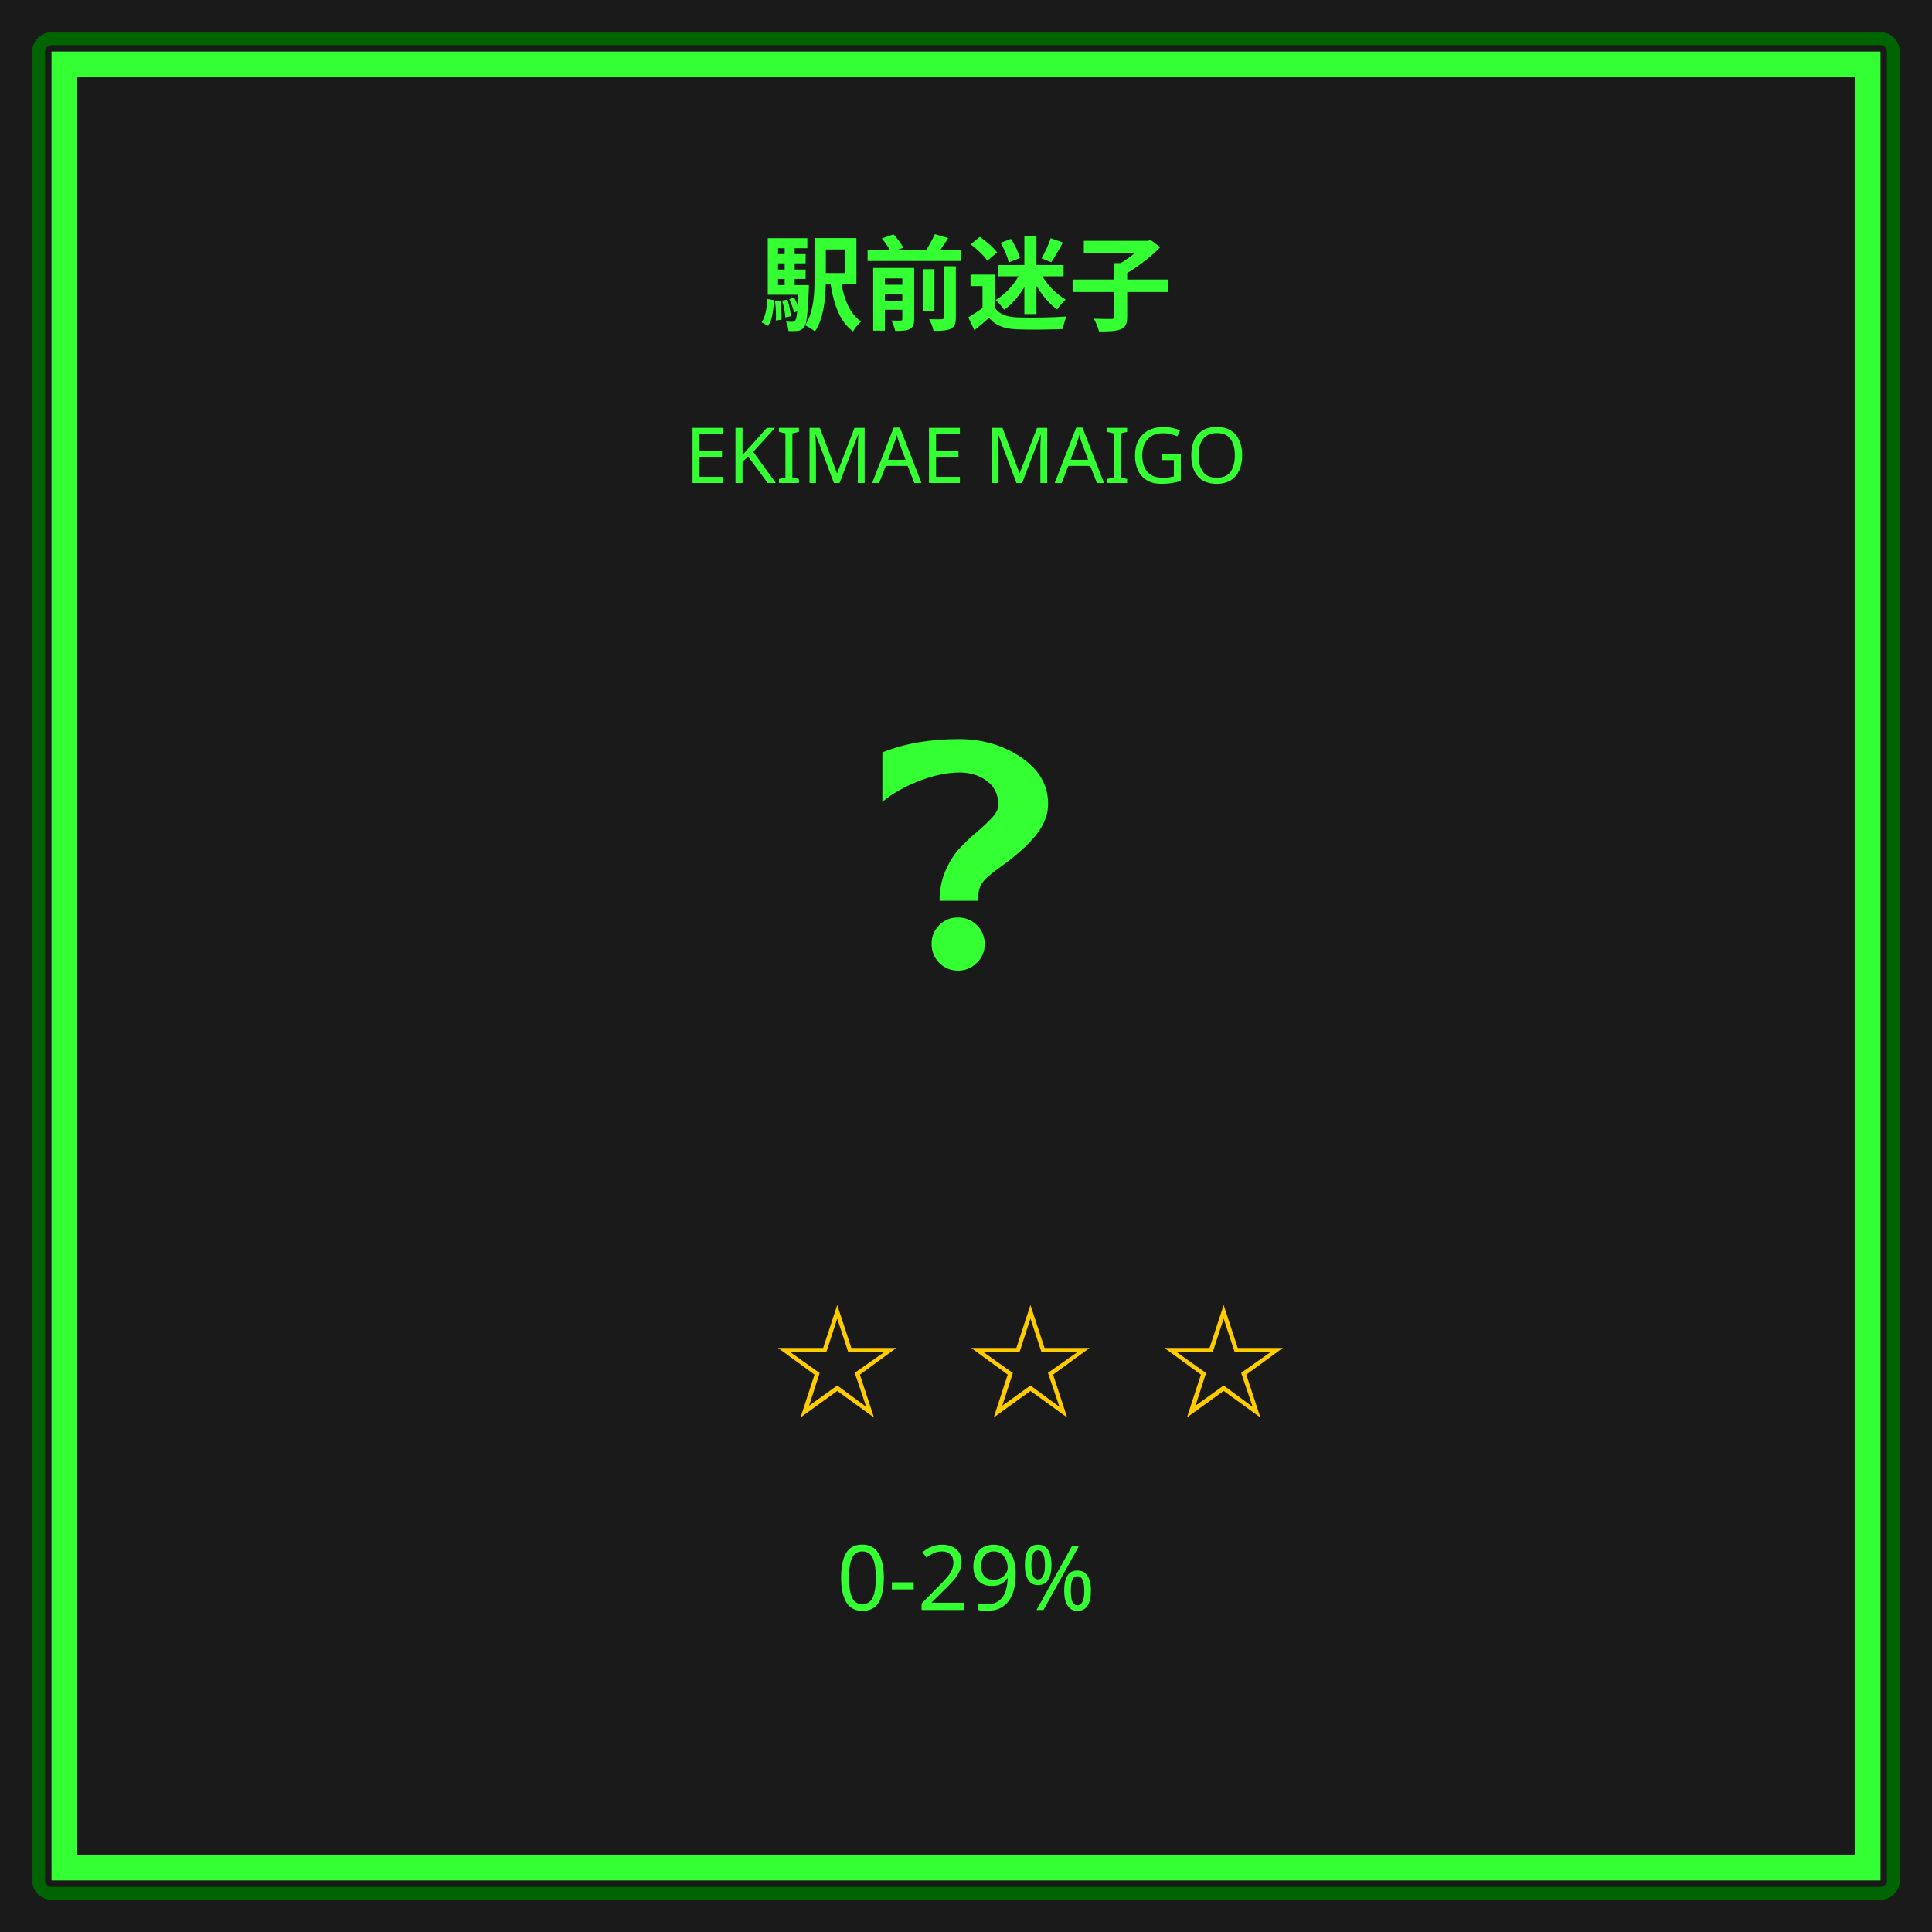
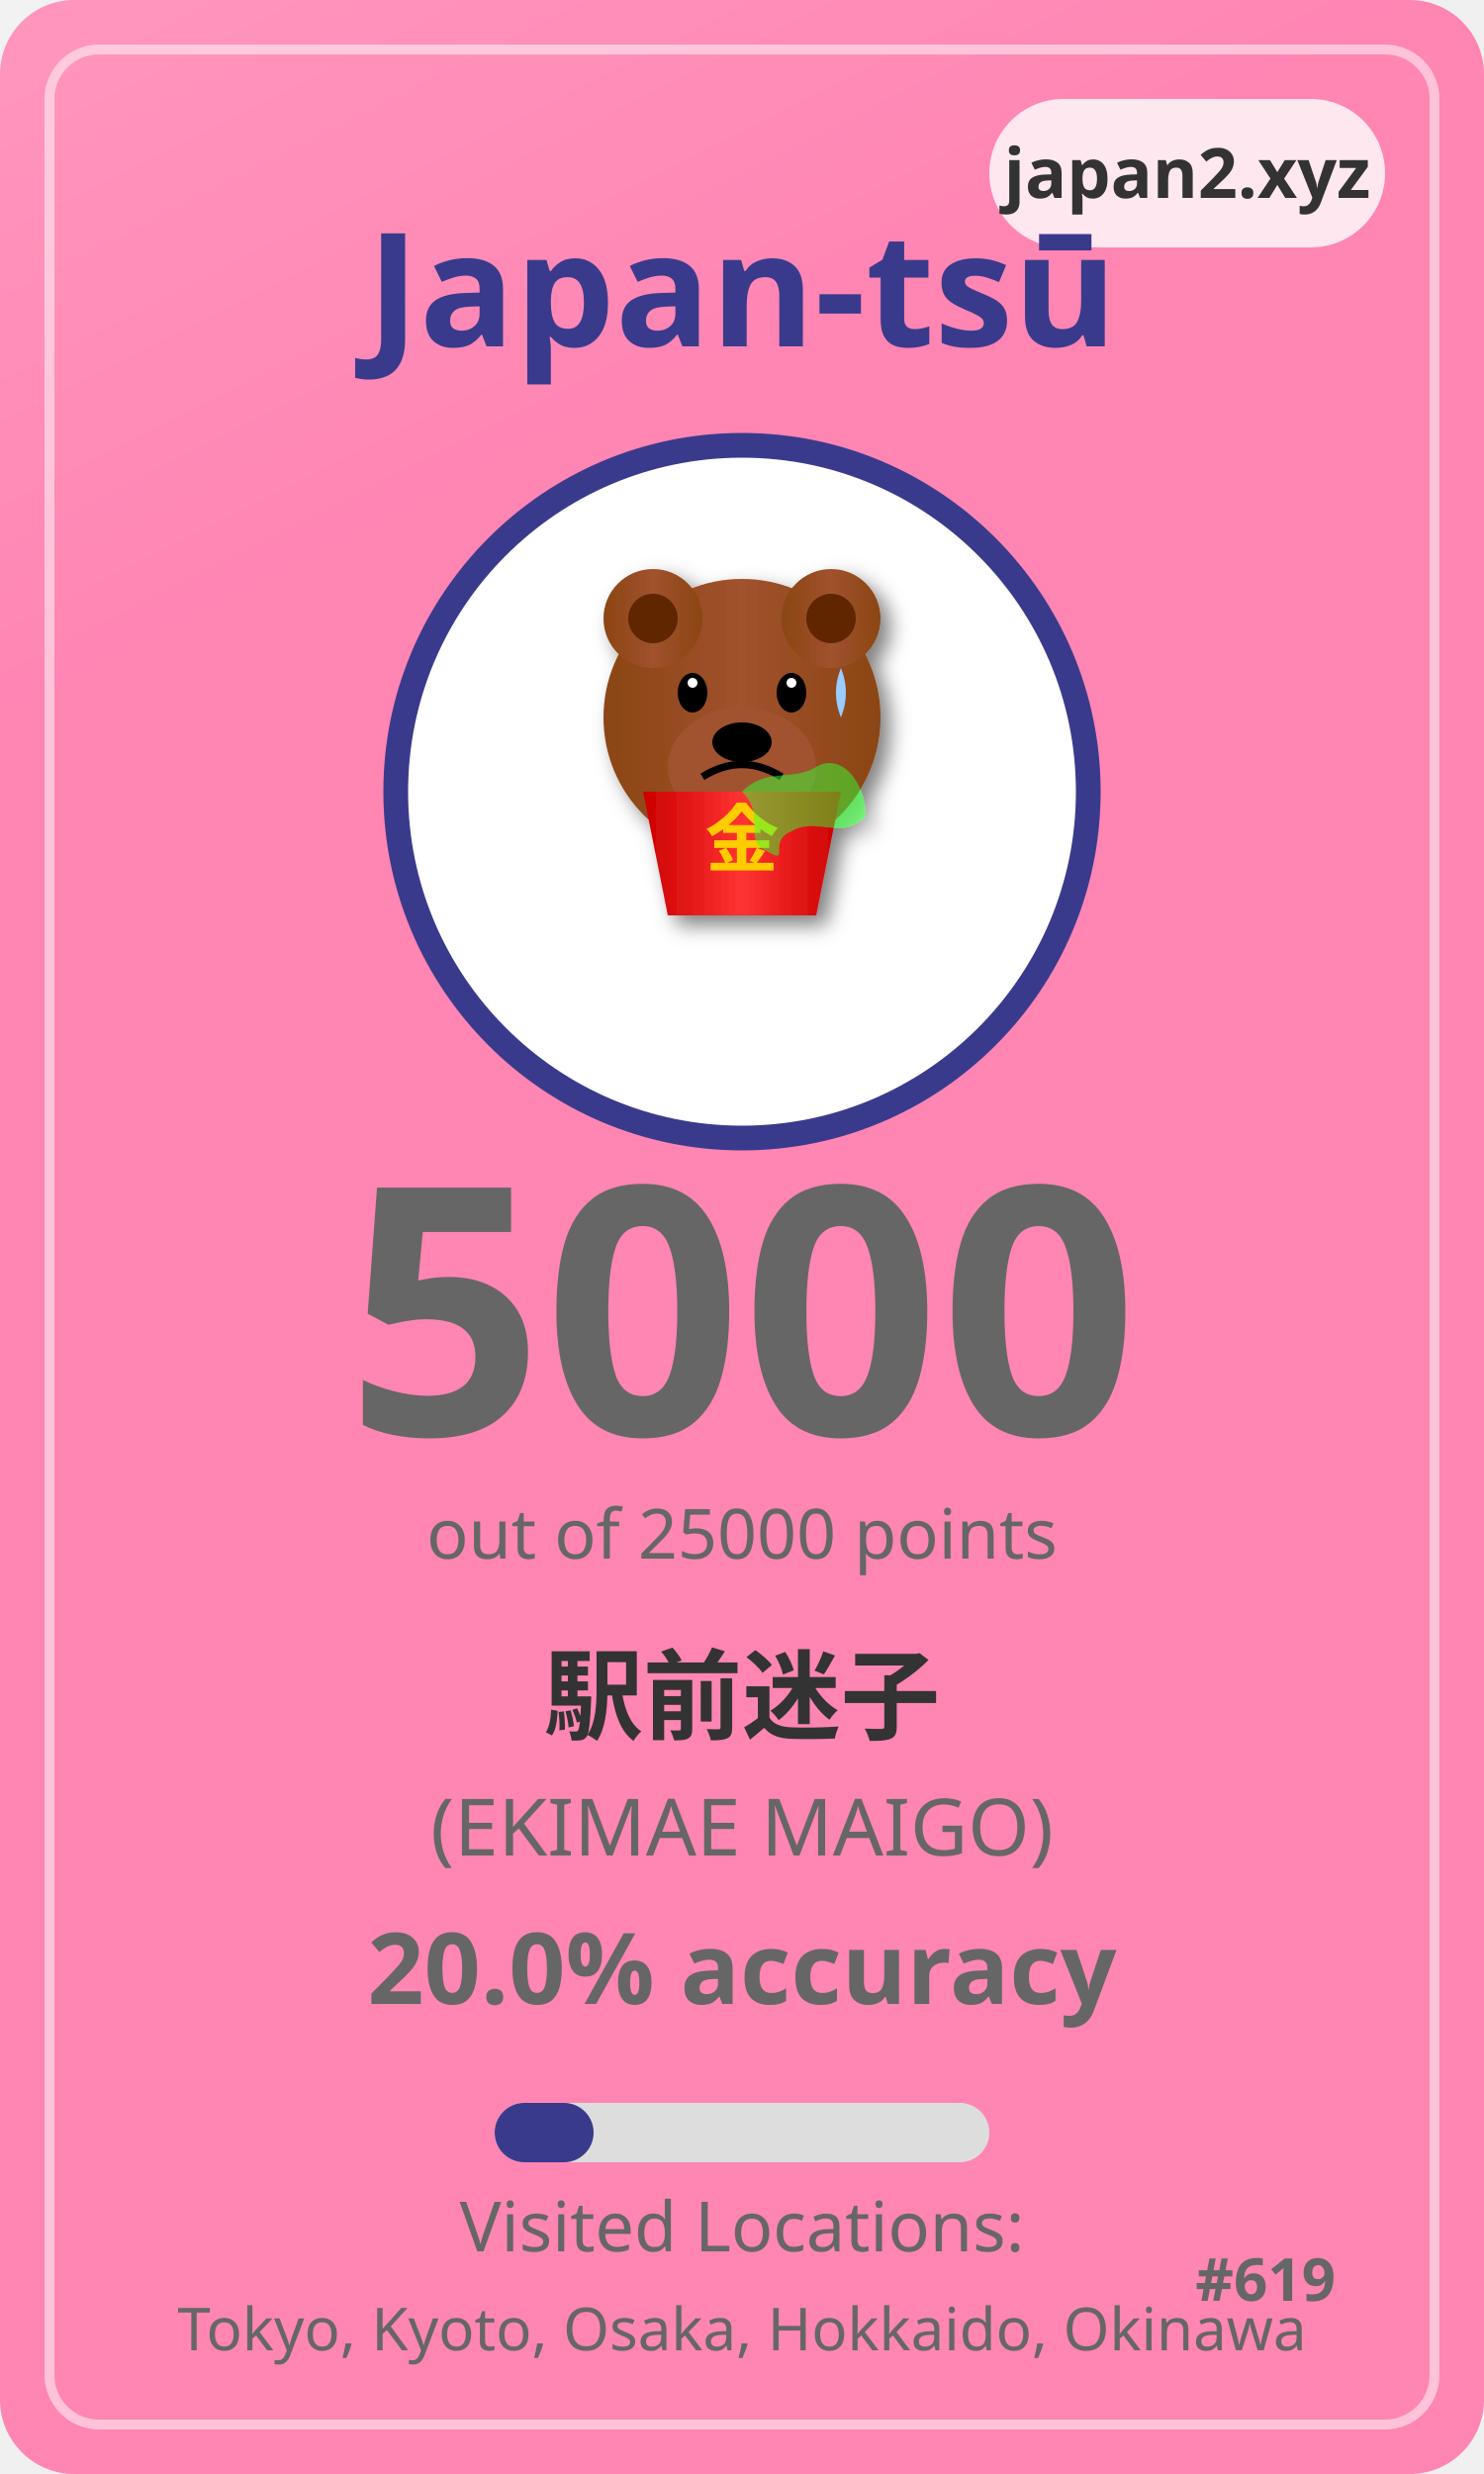
- <svg xmlns="http://www.w3.org/2000/svg" width="300" height="300" viewBox="0 0 300 300">
-   <rect width="300" height="300" fill="#1a1a1a" />
-   <rect x="10" y="10" width="280" height="280" fill="none" stroke="#33ff33" stroke-width="4" />
-   <rect x="6" y="6" width="288" height="288" fill="none" stroke="#006400" stroke-width="2" rx="2" ry="2" />
-   <text x="150" y="50" font-family="sans-serif" font-size="16" fill="#33ff33" text-anchor="middle" font-weight="bold">駅前迷子</text>
-   <text x="150" y="75" font-family="sans-serif" font-size="12" fill="#33ff33" text-anchor="middle">EKIMAE MAIGO</text>
-   <text x="150" y="150" font-family="sans-serif" font-size="48" fill="#33ff33" text-anchor="middle">❓</text>
-   <text x="130" y="220" font-family="sans-serif" font-size="24" fill="#ffcc00" text-anchor="middle">☆</text>
-   <text x="160" y="220" font-family="sans-serif" font-size="24" fill="#ffcc00" text-anchor="middle">☆</text>
-   <text x="190" y="220" font-family="sans-serif" font-size="24" fill="#ffcc00" text-anchor="middle">☆</text>
-   <text x="150" y="250" font-family="sans-serif" font-size="14" fill="#33ff33" text-anchor="middle">0-29%</text>
+ <svg xmlns="http://www.w3.org/2000/svg" width="300" height="500" viewBox="0 0 300 500" preserveAspectRatio="xMidYMid meet">
+   <rect width="300" height="500" fill="#FF85B3" rx="15" ry="15" />
+   <rect x="10" y="10" width="280" height="480" fill="none" stroke="#FFFFFF" stroke-width="2" rx="10" ry="10" stroke-opacity="0.5" />
+   <rect x="0" y="0" width="300" height="150" fill="url(#cardShine)" opacity="0.2" />
+   <rect x="200" y="20" width="80" height="30" rx="15" ry="15" fill="#FFFFFF" opacity="0.8" />
+   <text x="240" y="40" font-family="sans-serif" font-size="14" fill="#333333" text-anchor="middle" font-weight="bold">japan2.xyz</text>
+   <text x="150" y="70" font-family="sans-serif" font-size="32" fill="#3A3A8C" text-anchor="middle" font-weight="bold">Japan-tsū</text>
+   <defs>
+     <linearGradient id="cardShine" x1="0%" y1="0%" x2="100%" y2="100%">
+       <stop offset="0%" style="stop-color:#FFFFFF;stop-opacity:0.7" />
+       <stop offset="50%" style="stop-color:#FFFFFF;stop-opacity:0" />
+       <stop offset="100%" style="stop-color:#FFFFFF;stop-opacity:0" />
+     </linearGradient>
+   </defs>
+   <circle cx="150" cy="160" r="70" fill="#FFFFFF" stroke="#3A3A8C" stroke-width="5" />
+   <circle cx="150" cy="160" r="65" fill="none" stroke="#FFFFFF" stroke-width="2" stroke-opacity="0.5" />
+   <g transform="translate(150, 160)">
+     <defs>
+       <filter id="shadow" x="-20%" y="-20%" width="140%" height="140%">
+         <feGaussianBlur in="SourceAlpha" stdDeviation="2" />
+         <feOffset dx="2" dy="2" result="offsetblur" />
+         <feComponentTransfer>
+           <feFuncA type="linear" slope="0.5" />
+         </feComponentTransfer>
+         <feMerge>
+           <feMergeNode />
+           <feMergeNode in="SourceGraphic" />
+         </feMerge>
+       </filter>
+       <linearGradient id="hairGradient" x1="0%" y1="0%" x2="100%" y2="0%">
+         <stop offset="0%" style="stop-color:#000000;stop-opacity:1" />
+         <stop offset="50%" style="stop-color:#333333;stop-opacity:1" />
+         <stop offset="100%" style="stop-color:#000000;stop-opacity:1" />
+       </linearGradient>
+       <linearGradient id="redGradient" x1="0%" y1="0%" x2="100%" y2="0%">
+         <stop offset="0%" style="stop-color:#cc0000;stop-opacity:1" />
+         <stop offset="50%" style="stop-color:#ff3333;stop-opacity:1" />
+         <stop offset="100%" style="stop-color:#cc0000;stop-opacity:1" />
+       </linearGradient>
+       <linearGradient id="skinGradient" x1="0%" y1="0%" x2="100%" y2="0%">
+         <stop offset="0%" style="stop-color:#ffccaa;stop-opacity:1" />
+         <stop offset="50%" style="stop-color:#ffddbb;stop-opacity:1" />
+         <stop offset="100%" style="stop-color:#ffccaa;stop-opacity:1" />
+       </linearGradient>
+       <linearGradient id="bearGradient" x1="0%" y1="0%" x2="100%" y2="0%">
+         <stop offset="0%" style="stop-color:#8B4513;stop-opacity:1" />
+         <stop offset="50%" style="stop-color:#A0522D;stop-opacity:1" />
+         <stop offset="100%" style="stop-color:#8B4513;stop-opacity:1" />
+       </linearGradient>
+       <linearGradient id="tanukiGradient" x1="0%" y1="0%" x2="100%" y2="0%">
+         <stop offset="0%" style="stop-color:#D2B48C;stop-opacity:1" />
+         <stop offset="50%" style="stop-color:#DEB887;stop-opacity:1" />
+         <stop offset="100%" style="stop-color:#D2B48C;stop-opacity:1" />
+       </linearGradient>
+       <linearGradient id="rabbitGradient" x1="0%" y1="0%" x2="100%" y2="0%">
+         <stop offset="0%" style="stop-color:#F5F5F5;stop-opacity:1" />
+         <stop offset="50%" style="stop-color:#FFFFFF;stop-opacity:1" />
+         <stop offset="100%" style="stop-color:#F5F5F5;stop-opacity:1" />
+       </linearGradient>
+       <linearGradient id="monkeyGradient" x1="0%" y1="0%" x2="100%" y2="0%">
+         <stop offset="0%" style="stop-color:#A0522D;stop-opacity:1" />
+         <stop offset="50%" style="stop-color:#CD853F;stop-opacity:1" />
+         <stop offset="100%" style="stop-color:#A0522D;stop-opacity:1" />
+       </linearGradient>
+       <animate id="blinkAnim" attributeName="opacity" values="1;0;1" dur="3s" begin="2s" repeatCount="indefinite" />
+     </defs>
+     <g filter="url(#shadow)">
+       <circle cx="0" cy="-15" r="28" fill="url(#bearGradient)" />
+       <circle cx="-18" cy="-35" r="10" fill="url(#bearGradient)" />
+       <circle cx="18" cy="-35" r="10" fill="url(#bearGradient)" />
+       <circle cx="-18" cy="-35" r="5" fill="#5E2605" />
+       <circle cx="18" cy="-35" r="5" fill="#5E2605" />
+       <ellipse cx="0" cy="-5" rx="15" ry="12" fill="#A0522D" />
+       <g class="eyes">
+         <ellipse cx="-10" cy="-20" rx="3" ry="4" fill="#000000" />
+         <ellipse cx="10" cy="-20" rx="3" ry="4" fill="#000000" />
+         <ellipse cx="-10" cy="-22" rx="1" ry="1" fill="#FFFFFF" />
+         <ellipse cx="10" cy="-22" rx="1" ry="1" fill="#FFFFFF" />
+       </g>
+       <ellipse cx="0" cy="-10" rx="6" ry="4" fill="#000000" />
+       <path d="M-8,-3 Q0,-8 8,-3" stroke="#000000" stroke-width="1.5" fill="none" />
+       <path d="M-20,0 L-15,25 L15,25 L20,0 Z" fill="url(#redGradient)" />
+       <text x="0" y="15" font-family="sans-serif" font-size="15" fill="#ffcc00" text-anchor="middle" font-weight="bold">金</text>
+       <path d="M20,-25 Q22,-20 20,-15 Q18,-20 20,-25 Z" fill="#99ccff" />
+       <g transform="translate(20,0) rotate(180)">
+         <path d="M-5,-5 C0,-10 5,-5 10,-8 C15,-10 10,-15 15,-12 C20,-10 15,-5 20,0 C15,5 10,2 5,5 C0,8 -5,2 -5,-5 Z" fill="#33ff33" opacity="0.5" />
+       </g>
+     </g>
+     <animateTransform attributeName="transform" type="rotate" from="-3 150 140" to="3 150 140" dur="1.5s" repeatCount="indefinite" additive="sum" />
+     <animateTransform attributeName="transform" type="translate" from="-2 0" to="2 0" dur="1s" repeatCount="indefinite" additive="sum" />
+   </g>
+   <text x="150" y="290" font-family="sans-serif" font-size="70" fill="#666666" text-anchor="middle" font-weight="bold">5000</text>
+   <text x="150" y="315" font-family="sans-serif" font-size="14" fill="#666666" text-anchor="middle">out of 25000 points</text>
+   <text x="150" y="350" font-family="sans-serif" font-size="20" fill="#333333" text-anchor="middle" font-weight="bold">駅前迷子</text>
+   <text x="150" y="375" font-family="sans-serif" font-size="16" fill="#666666" text-anchor="middle">(EKIMAE MAIGO)</text>
+   <text x="150" y="405" font-family="sans-serif" font-size="20" fill="#666666" text-anchor="middle" font-weight="bold">20.0% accuracy</text>
+   <rect x="100" y="425" width="100" height="12" rx="6" ry="6" fill="#DDDDDD" />
+   <rect x="100" y="425" width="20" height="12" rx="6" ry="6" fill="#3A3A8C" />
+   <text x="150" y="455" font-family="sans-serif" font-size="14" fill="#666666" text-anchor="middle">Visited Locations:</text>
+   <text x="150" y="475" font-family="sans-serif" font-size="12" fill="#666666" text-anchor="middle">Tokyo, Kyoto, Osaka, Hokkaido, Okinawa</text>
+   <text x="270" y="465" font-family="sans-serif" font-size="12" fill="#666666" text-anchor="end" font-weight="bold">#619</text>
</svg>
